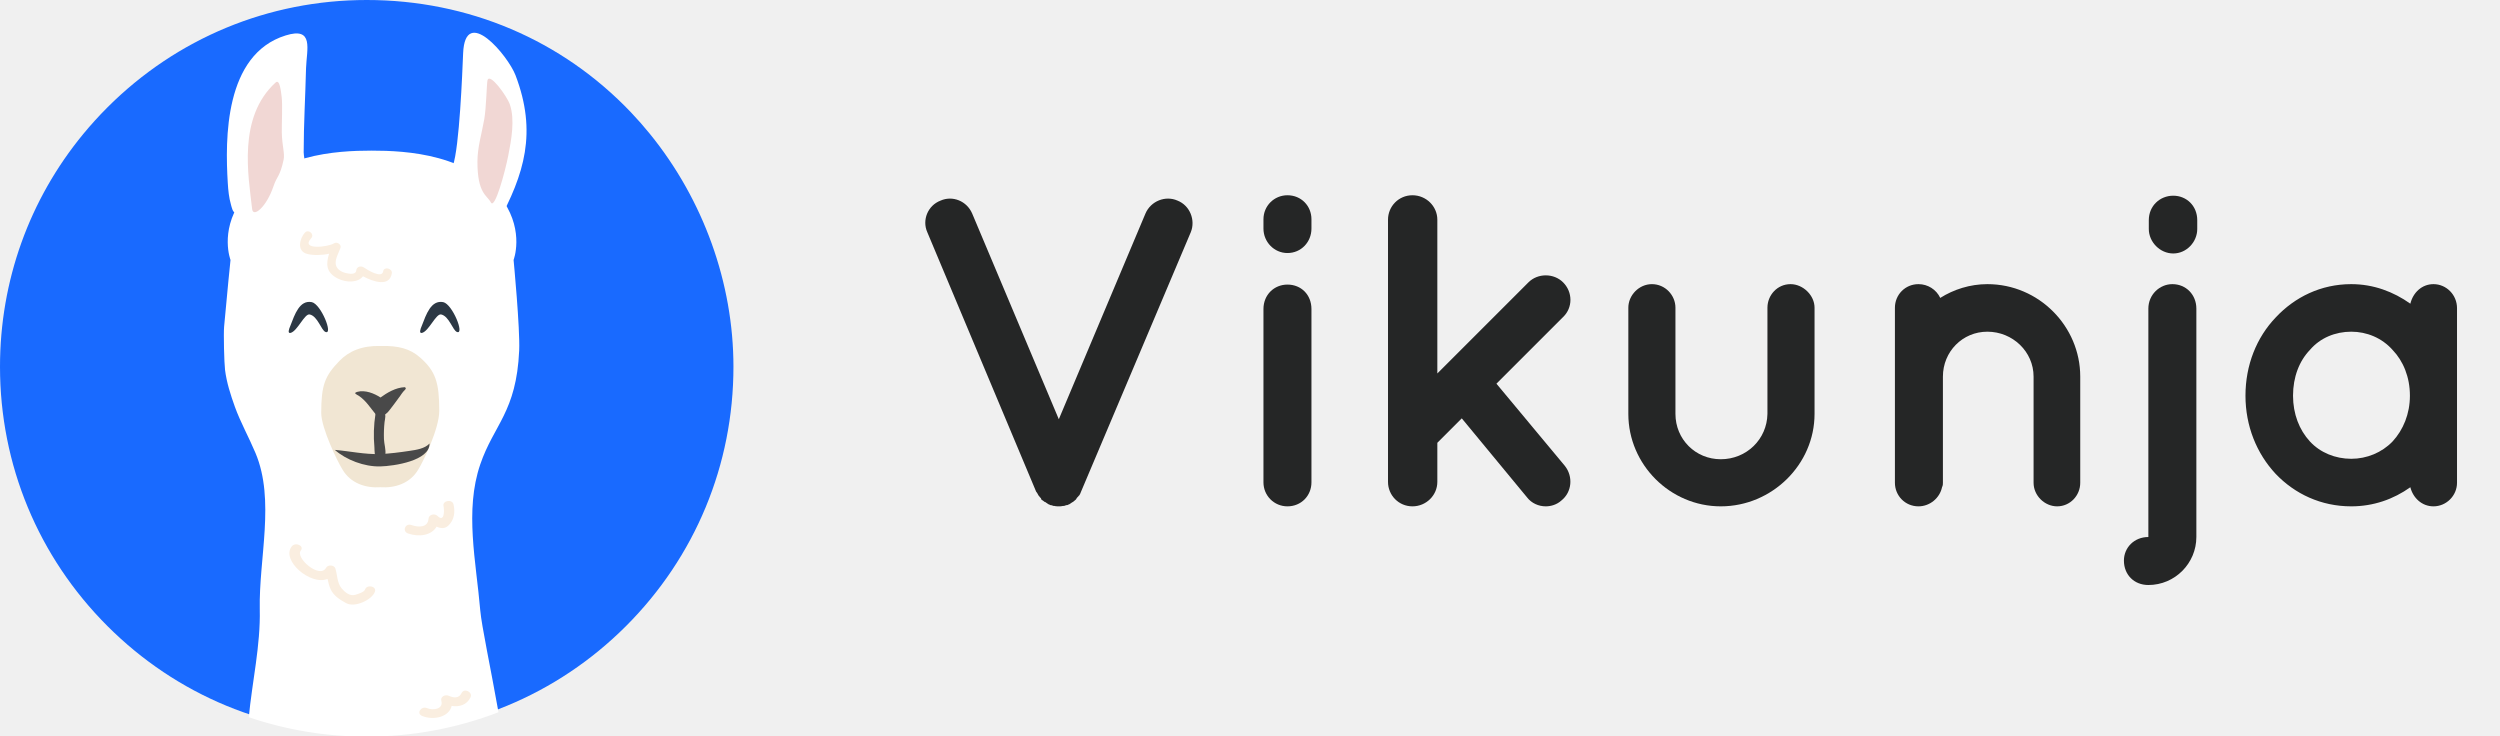
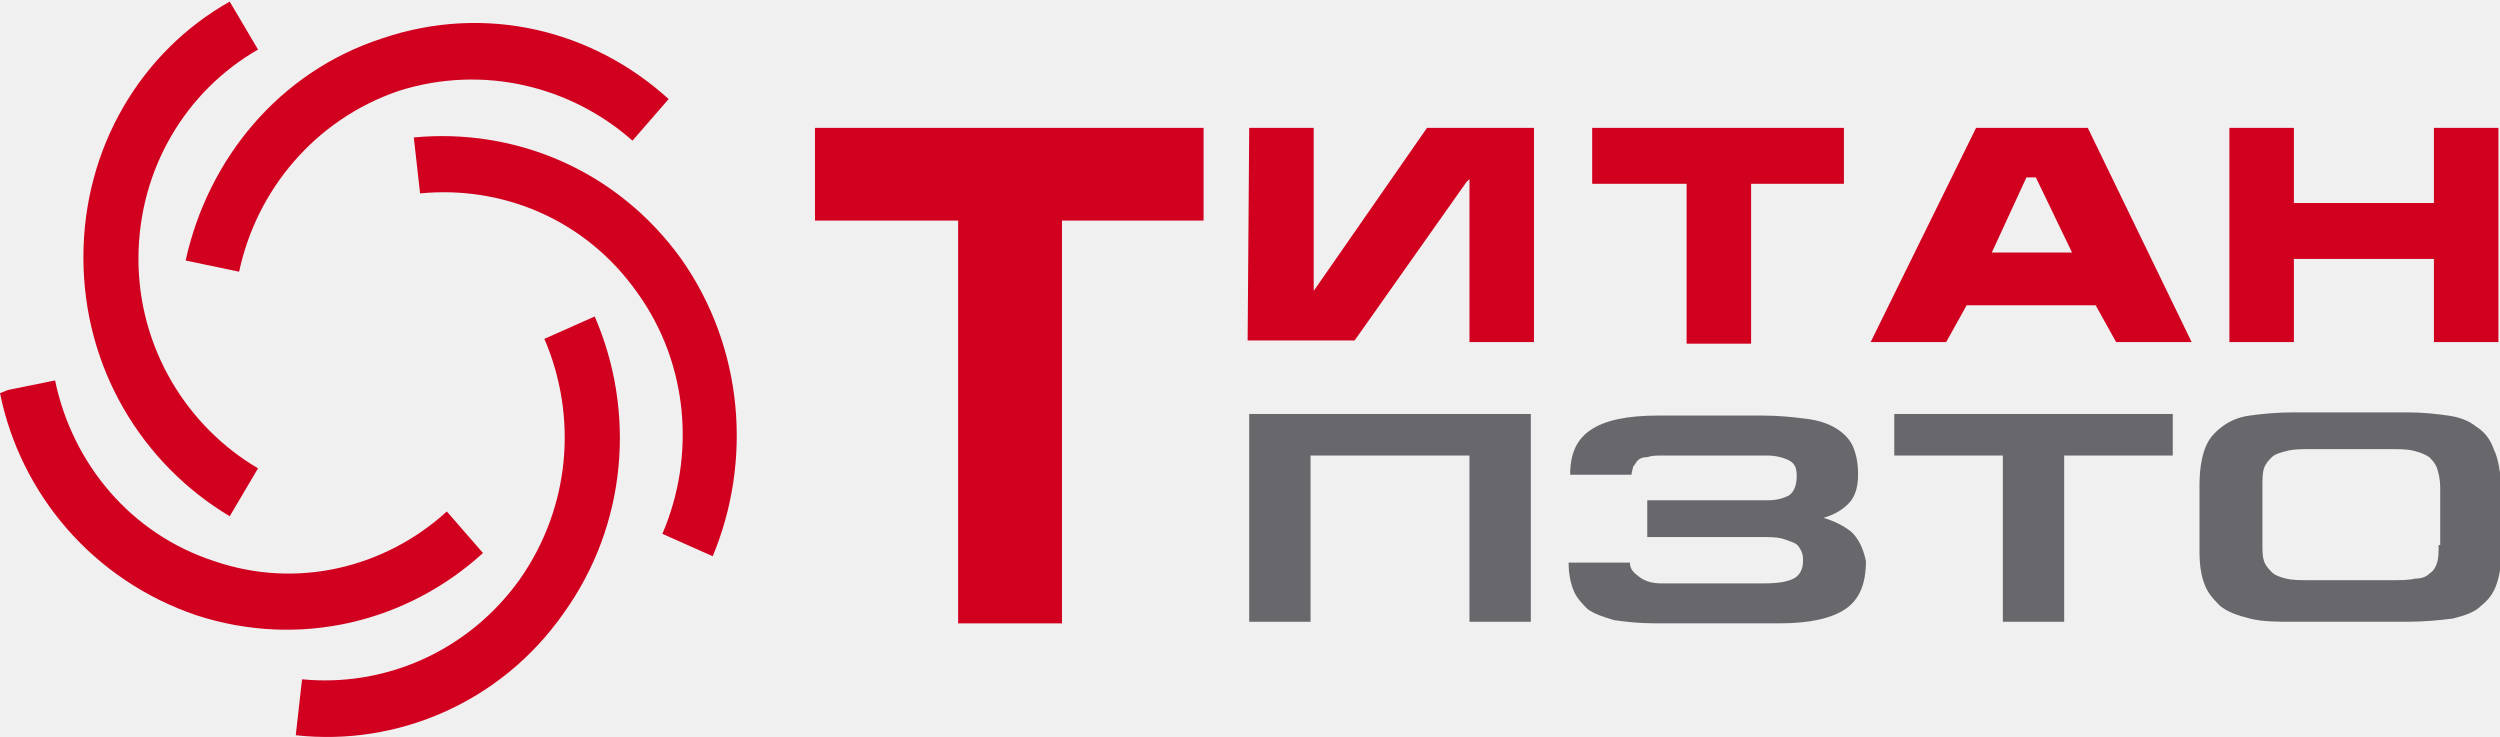
- <svg xmlns="http://www.w3.org/2000/svg" version="1.1" id="svg2" xml:space="preserve" width="872.589" height="256.75" viewBox="0 0 872.589 256.75">
-   <defs id="defs6" />
-   <g id="g10" transform="matrix(1.333333,0,0,-1.333333,-88.27488,376.1114)">
-     <g id="g12" transform="matrix(0.1,0,0,0.1,9.547965,-4.243537)">
-       <path d="m 2268.208,2512.333 c -15.884,19.573 -32.512,38.571 -49.949,56.877 -180.601,189.624 -426.245,294.062 -691.674,294.062 -256.432,0 -497.507,-99.862 -678.826,-281.178 -22.365,-22.368 -43.484,-45.656 -63.335,-69.76 C 643.337,2341.051 566.582,2128.062 566.582,1903.267 c 0,-256.421 99.861,-497.496 281.177,-678.823 C 1029.078,1043.128 1270.153,943.27 1526.585,943.27 c 256.428,0 497.503,99.858 678.827,281.174 181.319,181.327 281.17,422.402 281.17,678.823 0,219.209 -78.86,437.224 -218.374,609.066" style="fill:#196aff;fill-opacity:1;fill-rule:nonzero;stroke:none;stroke-width:0.366" id="path44" />
-       <path d="m 1823.731,1647.449 c 35.688,104.676 94.631,136.724 101.957,298.254 2.575,56.765 -14.661,237.069 -14.661,237.069 0,0 28.013,72.294 -25.823,152.827 -83.476,124.868 -255.399,133.357 -345.688,133.357 -90.29,0 -260.205,-8.49 -343.685,-133.357 -53.84,-80.533 -25.826,-152.827 -25.826,-152.827 0,0 -9.536,-92.732 -16.752,-174.521 -1.7,-19.193 0.158,-95.115 2.454,-113.457 4.128,-32.869 14.481,-65.163 25.808,-96.599 14.342,-39.804 36.82,-80.194 53.983,-121.033 51.799,-123.295 8.451,-276.003 11.1,-408.959 2.238,-94.374 -20.013,-190.108 -28.731,-282.398 98.129,-33.396 202.087,-50.813 308.718,-50.813 119.834,0 236.306,21.937 344.901,63.9 -20.394,115.549 -44.092,225.146 -47.748,266.961 -10.646,126.415 -41.304,260.49 -0.01,381.597" style="fill:#ffffff;fill-opacity:1;fill-rule:nonzero;stroke:none;stroke-width:0.367" id="path46" />
-       <path d="m 1162.884,2383.86 c 1.15,-18.73 2.997,-37.93 8.272,-56.159 1.656,-5.682 4.103,-19.683 11.415,-21.764 9.092,-2.59 25.911,8.257 32.288,12.957 12.356,9.096 23.925,18.459 36.285,27.651 7.883,5.861 16.492,10.47 24.211,16.496 8.4,6.546 14.719,14.474 21.709,22.178 8.484,9.36 14.847,19.049 21.372,29.497 5.103,8.155 37.069,13.463 42.187,21.031 5.587,8.275 0.916,18.511 0.916,28.698 0,74.164 4.455,147.566 6.187,220.29 1.788,49.887 21.379,109.126 -53.44,85.743 -160.314,-49.887 -158.526,-271.257 -151.401,-386.619" style="fill:#ffffff;fill-opacity:1;fill-rule:nonzero;stroke:none;stroke-width:0.366" id="path48" />
-       <path d="m 1869.109,2279.701 c -1.612,1.751 -4.194,3.238 -6.261,4.77 -8.979,6.649 -17.445,13.606 -25.156,21.482 -9.411,9.613 -19.192,18.958 -28.163,28.929 -7.891,8.763 -17.313,16.602 -25.006,25.574 -5.129,5.96 -10.081,12.305 -14.609,18.562 -2.312,3.176 -3.52,6.997 -5.337,10.396 -2.707,5.011 -39.883,10.118 -36.19,15.005 6.301,8.33 20.328,15.397 23.702,24.94 17.243,48.667 24.771,244.526 26.852,294.512 5.352,127.831 117.57,-6.239 137.169,-57.682 57.008,-149.657 23.145,-258.78 -46.315,-386.615" style="fill:#ffffff;fill-opacity:1;fill-rule:nonzero;stroke:none;stroke-width:0.366" id="path50" />
-       <path d="m 1716.473,1787.861 c -0.081,73.805 -9.254,103.664 -50.407,139.752 -25.742,22.566 -55.836,31.175 -103.741,29.991 -47.901,1.183 -82.424,-13.378 -107.317,-39.223 -37.549,-38.992 -47.436,-62.053 -47.542,-135.858 -0.059,-39.893 42.956,-128.165 55.756,-148.536 21.244,-35.93 60.562,-48.85 99.104,-46.154 38.545,-2.696 77.867,10.224 99.096,46.154 12.811,20.372 55.107,106.954 55.052,153.874" style="fill:#f1e6d3;fill-opacity:1;fill-rule:nonzero;stroke:none;stroke-width:0.366" id="path52" />
-       <path d="m 1226.604,2316.082 c -9.616,86.088 -38.582,239.976 61.489,331.24 11.037,10.074 14.001,-24.2 15.848,-38.066 2.539,-19.038 -0.051,-73.416 0.337,-92.583 0.714,-36.087 8.275,-54.964 4.751,-71.46 -9.627,-45.092 -17.353,-42.183 -26.559,-69.603 -18.258,-54.378 -53.235,-83.066 -55.865,-59.529" style="fill:#f1d7d4;fill-opacity:1;fill-rule:nonzero;stroke:none;stroke-width:0.366" id="path54" />
-       <path d="m 1851.745,2333.09 c 10.243,-18.331 36.996,80.256 45.381,123.073 7.894,40.307 17.925,93.869 4.059,133.912 -7.436,21.482 -53.078,84.567 -58.463,62.892 -2.099,-8.418 -3.183,-71.097 -8.345,-101.089 -6.389,-37.109 -17.91,-73.805 -17.98,-111.544 -0.15,-84.568 25.335,-88.055 35.347,-107.243" style="fill:#f1d7d4;fill-opacity:1;fill-rule:nonzero;stroke:none;stroke-width:0.366" id="path56" />
-       <path d="m 1522.014,1319.745 c -2.169,-6.583 -18.595,-11.404 -24.764,-13.393 -14.91,-4.817 -28.145,6.938 -36.476,16.844 -11.583,13.73 -11.276,35.629 -16.126,51.642 -2.934,9.682 -19.533,10.997 -24.518,2.041 -16.628,-29.9 -81.161,26.365 -66.163,45.095 9.887,12.353 -13.781,23.262 -23.541,11.078 -28.948,-36.16 48.92,-103.496 93.579,-85.245 1.989,-9.034 4.074,-18.056 7.909,-26.636 7.524,-16.851 23.98,-27.739 41.011,-36.89 23.196,-12.437 68.258,9.407 75.142,30.255 4.792,14.503 -21.28,19.635 -26.053,5.209" style="fill:#faeee0;fill-opacity:1;fill-rule:nonzero;stroke:none;stroke-width:0.366" id="path58" />
-       <path d="m 1727.628,1538.229 c 2.396,-10.045 2.773,-44.073 -15.935,-25.456 -7.59,7.554 -22.665,3.095 -23.28,-7.008 -1.447,-23.387 -24.9,-23.903 -45.136,-16.833 -16.056,5.601 -24.533,-16.587 -8.605,-22.145 29.713,-10.367 61.961,-4.623 74.775,17.837 10.081,-4.744 21.485,-6.037 30.629,2.568 15.968,15.042 18.375,36.227 13.73,55.708 -3.528,14.763 -29.698,10.096 -26.178,-4.671" style="fill:#faeee0;fill-opacity:1;fill-rule:nonzero;stroke:none;stroke-width:0.366" id="path60" />
-       <path d="m 1775.042,1049.246 c -7.004,-14.316 -19.855,-13.422 -33.637,-7.411 -10.107,4.4 -22.606,-2.876 -19.558,-13.107 6.136,-20.522 -19.785,-26.515 -37.315,-19.196 -15.426,6.444 -28.834,-13.796 -13.243,-20.313 31.581,-13.181 71.728,-1.648 77.552,26.134 20.313,-3.22 39.71,2.484 49.396,22.31 6.704,13.682 -16.404,25.471 -23.196,11.583" style="fill:#faeee0;fill-opacity:1;fill-rule:nonzero;stroke:none;stroke-width:0.366" id="path62" />
-       <path d="m 1569.765,2153.262 c -3.253,-20.181 -41.095,3.319 -50.492,9.689 -8.272,5.598 -18.972,2.198 -19.983,-7.239 -1.352,-12.715 -18.481,-9.023 -26.31,-7.426 -14.807,3.011 -27.365,12.239 -27.717,26.105 -0.344,13.474 8.206,27.621 12.664,40.271 2.854,8.078 -8.722,16.965 -17.185,11.561 -15.239,-9.73 -88.714,-18.481 -59.452,13.547 9.323,10.202 -7.133,24.797 -16.555,14.481 -13.518,-14.8 -22.661,-48.7 6.583,-55.877 15.437,-3.784 37.776,-3.594 56.814,0.747 -7.949,-25.478 -9.616,-48.799 23.156,-65.17 22.145,-11.067 52.557,-10.99 65.445,6.107 27.116,-14.584 69.709,-28.731 75.6,7.763 2.088,12.906 -20.463,18.478 -22.57,5.44" style="fill:#faeee0;fill-opacity:1;fill-rule:nonzero;stroke:none;stroke-width:0.366" id="path64" />
-       <path d="m 1443.025,1685.571 c 39.366,-3.33 78.746,-12.272 118.479,-10.836 25.398,0.923 51.693,4.48 76.75,8.195 18.203,2.696 40.52,5.88 52.697,19.375 1.143,-45.018 -92.513,-59.108 -128.839,-60.023 -42.143,-1.066 -89.509,17.221 -119.087,43.289" style="fill:#494949;fill-opacity:1;fill-rule:nonzero;stroke:none;stroke-width:0.366" id="path66" />
-       <path d="m 1549.448,1779.491 c -4.502,-28.896 -5.433,-58.199 -2.722,-87.267 0.718,-7.598 -1.308,-25.709 8.796,-29.523 8.191,-3.095 18.317,2.722 19.654,10.111 2.26,12.455 -3.041,28.163 -3.491,40.919 -0.531,14.939 0,29.9 1.579,44.769 0.945,8.814 5.891,20.705 -4.198,26.914 -7.404,4.553 -18.258,2.872 -19.617,-5.924" style="fill:#494949;fill-opacity:1;fill-rule:nonzero;stroke:none;stroke-width:0.366" id="path68" />
-       <path d="m 1625.978,1849.738 c -23.661,-1.022 -45.63,-14.261 -63.397,-27.024 -16.082,10.675 -40.432,20.485 -60.694,14.774 -12.078,-3.392 -1.11,-7.096 3.927,-10.316 9.309,-6.191 16.895,-14.148 23.742,-22.368 10.389,-12.598 19.624,-25.826 30.709,-37.978 7.675,5.524 15.001,11.104 21.672,17.558 3.095,2.993 28.435,36.926 32.325,42.667 2.484,3.656 4.989,7.433 7.836,10.873 2.89,3.48 11.07,9.015 3.879,11.814" style="fill:#494949;fill-opacity:1;fill-rule:nonzero;stroke:none;stroke-width:0.366" id="path70" />
-       <path d="m 1326.521,2010.03 c 11.682,30.303 24.24,68.387 56.265,62.328 24.244,-5.195 56.697,-86.117 35.926,-78.124 -11.254,4.326 -20.207,41.106 -41.333,45.876 -13.422,3.033 -32.032,-43.502 -49.993,-48.261 -8.708,-2.301 -4.326,10.389 -0.865,18.181" style="fill:#2c3844;fill-opacity:1;fill-rule:nonzero;stroke:none;stroke-width:0.366" id="path72" />
-       <path d="m 1670.594,2010.03 c 11.686,30.303 24.244,68.387 56.269,62.328 24.24,-5.195 56.693,-86.117 35.922,-78.124 -11.254,4.326 -20.203,41.106 -41.333,45.876 -13.422,3.033 -32.032,-43.502 -49.99,-48.261 -8.708,-2.301 -4.33,10.389 -0.868,18.181" style="fill:#2c3844;fill-opacity:1;fill-rule:nonzero;stroke:none;stroke-width:0.366" id="path74" />
-       <g aria-label="Vikunja" transform="scale(1,-1)" style="font-style:normal;font-weight:normal;font-size:1163.381px;line-height:1.25;font-family:sans-serif;letter-spacing:0px;word-spacing:0px;fill:#000000;fill-opacity:1;stroke:none;stroke-width:29.085" id="text831">
-         <path d="m 3302.254,-1549.405 c 3.49,2.327 8.144,5.817 10.47,6.98 1.163,0 1.163,0 1.163,0 0,0 1.163,0 1.163,1.163 2.327,0 6.98,1.163 9.307,2.327 1.163,0 2.327,0 2.327,0 3.49,1.163 8.144,1.163 11.634,1.163 3.49,0 6.98,0 11.634,-1.163 1.163,0 2.327,0 2.327,0 3.49,-1.163 5.817,-2.327 9.307,-2.327 1.163,-1.163 1.163,-1.163 2.327,-1.163 0,0 0,0 0,0 3.49,-1.163 6.98,-4.654 9.307,-5.817 2.327,-1.163 2.327,-1.163 2.327,-1.163 2.327,-2.327 4.654,-3.49 6.98,-5.817 1.163,-1.163 1.163,-1.163 2.327,-3.49 1.163,-2.327 4.654,-4.654 5.817,-6.98 1.163,0 1.163,0 1.163,-1.163 2.327,-2.327 3.49,-6.98 4.654,-9.307 l 287.355,-679.414 c 12.797,-31.411 -2.327,-69.803 -34.901,-82.6 -31.411,-13.961 -69.803,1.163 -83.763,33.738 l -226.859,538.645 -226.859,-538.645 c -13.961,-32.575 -51.189,-47.699 -82.6,-33.738 -33.738,12.797 -48.862,51.189 -34.901,82.6 l 285.028,679.414 c 2.327,2.327 4.654,6.98 5.817,9.307 0,1.163 1.163,1.163 1.163,1.163 1.163,2.327 3.49,4.654 5.817,6.98 0,2.327 1.163,2.327 1.163,3.49 3.49,2.327 5.817,3.49 8.144,5.817 1.163,0 1.163,0 1.163,0 z" style="font-style:normal;font-variant:normal;font-weight:bold;font-stretch:normal;font-family:Quicksand;-inkscape-font-specification:'Quicksand Bold';stroke-width:29.085;fill-opacity:1;fill:#252626" id="path834" />
-         <path d="m 3936.842,-2118.299 c -34.901,0 -62.823,26.758 -62.823,63.986 v 453.719 c 0,34.901 27.921,62.823 62.823,62.823 36.065,0 62.823,-27.921 62.823,-62.823 v -453.719 c 0,-37.228 -26.758,-63.986 -62.823,-63.986 z m 62.823,-171.017 c 0,-34.901 -26.758,-62.823 -62.823,-62.823 -34.901,0 -62.823,27.921 -62.823,62.823 v 24.431 c 0,34.901 27.921,63.986 62.823,63.986 36.065,0 62.823,-29.084 62.823,-63.986 z" style="font-style:normal;font-variant:normal;font-weight:bold;font-stretch:normal;font-family:Quicksand;-inkscape-font-specification:'Quicksand Bold';stroke-width:29.085;fill-opacity:1;fill:#252626" id="path836" />
-         <path d="m 4264.043,-1537.772 c 36.065,0 65.149,-29.084 65.149,-63.986 v -102.378 l 63.986,-63.986 171.017,207.082 c 11.634,15.124 30.248,23.268 48.862,23.268 13.961,0 29.084,-4.654 40.718,-15.124 27.921,-22.104 31.411,-62.823 9.307,-90.744 l -179.161,-215.226 174.507,-174.507 c 25.594,-24.431 25.594,-65.149 0,-90.744 -24.431,-24.431 -66.313,-24.431 -90.744,0 l -238.493,238.493 v -402.53 c 0,-34.901 -29.084,-63.986 -65.149,-63.986 -36.065,0 -63.986,29.085 -63.986,63.986 v 686.395 c 0,34.901 27.921,63.986 63.986,63.986 z" style="font-style:normal;font-variant:normal;font-weight:bold;font-stretch:normal;font-family:Quicksand;-inkscape-font-specification:'Quicksand Bold';stroke-width:29.085;fill-opacity:1;fill:#252626" id="path838" />
-         <path d="m 5316.648,-1779.755 v -278.048 c 0,-32.575 -30.248,-61.659 -62.823,-61.659 -34.901,0 -60.496,29.084 -60.496,61.659 v 278.048 c -1.163,66.313 -54.679,118.665 -122.155,118.665 -66.313,0 -118.665,-52.352 -118.665,-118.665 v -278.048 c 0,-32.575 -26.758,-61.659 -61.659,-61.659 -33.738,0 -61.659,29.084 -61.659,61.659 v 278.048 c 0,132.625 109.358,241.983 241.983,241.983 133.789,0 245.473,-109.358 245.473,-241.983 z" style="font-style:normal;font-variant:normal;font-weight:bold;font-stretch:normal;font-family:Quicksand;-inkscape-font-specification:'Quicksand Bold';stroke-width:29.085;fill-opacity:1;fill:#252626" id="path840" />
-         <path d="m 5769.022,-2119.462 c -45.372,0 -88.417,13.96 -123.318,36.065 -10.47,-22.104 -32.575,-36.065 -57.006,-36.065 -34.901,0 -61.659,27.921 -61.659,61.659 v 180.324 c 0,0 0,0 0,0 v 278.048 c 0,33.738 26.758,61.659 61.659,61.659 30.248,0 55.842,-22.104 61.659,-50.025 2.327,-4.654 2.327,-8.144 2.327,-11.634 v -278.048 c 0,-65.149 51.189,-117.501 116.338,-117.501 66.313,0 120.992,52.352 120.992,117.501 v 278.048 c 0,33.738 29.084,61.659 61.659,61.659 33.738,0 60.496,-27.921 60.496,-61.659 v -278.048 c 0,-131.462 -108.194,-241.983 -243.147,-241.983 z" style="font-style:normal;font-variant:normal;font-weight:bold;font-stretch:normal;font-family:Quicksand;-inkscape-font-specification:'Quicksand Bold';stroke-width:29.085;fill-opacity:1;fill:#252626" id="path842" />
-         <path d="m 6255.642,-2199.735 c 34.901,0 62.823,-30.248 62.823,-63.986 v -23.268 c 0,-37.228 -27.921,-63.986 -62.823,-63.986 -34.901,0 -63.986,26.758 -63.986,63.986 v 23.268 c 0,33.738 29.084,63.986 63.986,63.986 z m -65.149,867.882 c 69.803,0 125.645,-57.006 125.645,-125.645 v -597.978 c 0,-36.065 -26.758,-63.986 -62.823,-63.986 -33.738,0 -62.823,27.921 -62.823,63.986 v 597.978 c 0,0 0,0 0,0 -37.228,0 -63.986,27.921 -63.986,61.659 0,37.228 26.758,63.986 63.986,63.986 z" style="font-style:normal;font-variant:normal;font-weight:bold;font-stretch:normal;font-family:Quicksand;-inkscape-font-specification:'Quicksand Bold';stroke-width:29.085;fill-opacity:1;fill:#252626" id="path844" />
-         <path d="m 6998.48,-2056.64 c 0,-34.901 -27.921,-62.822 -61.659,-62.822 -30.248,0 -53.516,22.104 -60.496,51.189 -44.208,-31.411 -96.561,-51.189 -154.73,-51.189 -79.11,0 -147.749,33.738 -197.775,87.254 -50.025,52.352 -79.11,124.482 -79.11,204.755 0,79.11 29.085,151.24 79.11,204.755 50.025,52.352 118.665,84.927 197.775,84.927 0,0 0,0 0,0 58.169,0 110.521,-18.614 154.73,-50.025 6.98,27.921 30.248,50.025 60.496,50.025 33.738,0 61.659,-27.921 61.659,-61.659 v -228.023 c 0,0 0,0 0,0 0,0 0,0 0,0 z m -168.69,349.014 c -27.921,29.084 -67.476,45.372 -108.194,45.372 -41.882,0 -81.437,-16.287 -108.195,-45.372 -27.921,-30.248 -44.209,-72.13 -44.209,-119.828 0,-48.862 16.287,-90.744 44.209,-119.828 26.758,-31.411 66.313,-47.699 108.195,-47.699 40.718,0 80.273,16.287 108.194,47.699 27.921,29.084 45.372,70.966 45.372,119.828 0,47.699 -17.451,89.58 -45.372,119.828 z" style="font-style:normal;font-variant:normal;font-weight:bold;font-stretch:normal;font-family:Quicksand;-inkscape-font-specification:'Quicksand Bold';stroke-width:29.085;fill-opacity:1;fill:#252626" id="path846" />
-       </g>
-     </g>
+ <svg xmlns="http://www.w3.org/2000/svg" width="95" height="28" viewBox="0 0 95 28" fill="none">
+   <g clip-path="url(#clip0)">
+     <path d="M82.565 15.731H71.982V17.31H76.108V23.627H78.439V17.31H82.565V15.731Z" fill="#68676C" />
+     <path d="M58.171 23.627V15.731H47.47V23.627H49.801V17.31H55.84V23.627H58.171Z" fill="#68676C" />
+     <path d="M70.368 20.225C70.069 19.982 69.71 19.8 69.292 19.679C69.71 19.557 70.009 19.375 70.248 19.132C70.487 18.889 70.607 18.525 70.607 18.039C70.607 17.614 70.547 17.31 70.428 17.006C70.308 16.703 70.069 16.46 69.77 16.277C69.471 16.095 69.112 15.974 68.634 15.913C68.156 15.852 67.618 15.791 66.96 15.791H63.014C61.819 15.791 60.981 15.974 60.444 16.338C59.905 16.703 59.666 17.249 59.666 18.039H61.998C61.998 17.917 62.058 17.796 62.058 17.735C62.117 17.674 62.177 17.553 62.237 17.492C62.297 17.431 62.416 17.371 62.596 17.371C62.775 17.31 62.955 17.31 63.194 17.31H67.139C67.438 17.31 67.737 17.371 67.977 17.492C68.216 17.614 68.275 17.796 68.275 18.099C68.275 18.464 68.156 18.707 67.977 18.828C67.737 18.95 67.498 19.011 67.139 19.011H62.596V20.408H66.9C67.259 20.408 67.498 20.408 67.737 20.468C67.917 20.529 68.096 20.59 68.216 20.651C68.335 20.711 68.395 20.833 68.455 20.954C68.515 21.076 68.515 21.197 68.515 21.319C68.515 21.622 68.395 21.865 68.156 21.987C67.917 22.108 67.558 22.169 67.02 22.169H63.134C62.835 22.169 62.536 22.108 62.297 21.926C62.058 21.744 61.938 21.622 61.938 21.379H59.606C59.606 21.744 59.666 22.108 59.786 22.412C59.905 22.716 60.085 22.898 60.324 23.141C60.563 23.323 60.922 23.444 61.34 23.566C61.759 23.627 62.297 23.687 62.895 23.687H67.618C68.754 23.687 69.591 23.505 70.129 23.141C70.667 22.776 70.906 22.169 70.906 21.319C70.786 20.772 70.607 20.468 70.368 20.225Z" fill="#68676C" />
+     <path d="M94.761 17.067C94.641 16.703 94.402 16.399 94.103 16.217C93.805 15.974 93.446 15.852 93.027 15.791C92.609 15.731 92.071 15.67 91.473 15.67H87.168C86.511 15.67 85.913 15.731 85.494 15.791C85.016 15.852 84.657 16.034 84.358 16.277C84.059 16.52 83.88 16.763 83.76 17.128C83.641 17.492 83.581 17.917 83.581 18.464V20.954C83.581 21.44 83.641 21.865 83.76 22.169C83.88 22.533 84.119 22.776 84.358 23.019C84.657 23.262 85.016 23.384 85.494 23.505C85.972 23.627 86.511 23.627 87.168 23.627H91.473C92.13 23.627 92.728 23.566 93.207 23.505C93.685 23.384 94.044 23.262 94.283 23.019C94.582 22.776 94.761 22.533 94.881 22.169C95 21.804 95.06 21.379 95.06 20.893V18.403C95 17.917 94.94 17.431 94.761 17.067ZM92.668 20.711C92.668 20.954 92.668 21.197 92.609 21.379C92.549 21.561 92.489 21.683 92.31 21.804C92.19 21.926 92.011 21.987 91.772 21.987C91.533 22.047 91.234 22.047 90.875 22.047H87.766C87.407 22.047 87.108 22.047 86.869 21.987C86.63 21.926 86.451 21.865 86.331 21.744C86.212 21.622 86.092 21.501 86.032 21.319C85.972 21.136 85.972 20.954 85.972 20.65V18.525C85.972 18.221 85.972 17.978 86.032 17.796C86.092 17.613 86.212 17.492 86.331 17.371C86.451 17.249 86.69 17.188 86.929 17.128C87.168 17.067 87.467 17.067 87.826 17.067H90.815C91.174 17.067 91.473 17.067 91.712 17.128C91.951 17.188 92.13 17.249 92.31 17.371C92.429 17.492 92.549 17.613 92.609 17.796C92.668 17.978 92.728 18.221 92.728 18.525V20.711H92.668Z" fill="#68676C" />
+     <path d="M16.979 19.436C14.648 21.562 11.3 22.412 8.131 21.319C4.962 20.286 2.75 17.614 2.093 14.456L0.299 14.82L0 14.941C0.777 18.768 3.527 22.048 7.473 23.384C11.419 24.66 15.485 23.627 18.354 21.015L16.979 19.436Z" fill="#D1001F" />
+     <path d="M22.599 12.026L20.686 12.876C21.941 15.792 21.702 19.254 19.729 22.048C17.756 24.781 14.587 26.117 11.478 25.813L11.239 27.939C15.066 28.364 19.011 26.724 21.403 23.323C23.854 19.922 24.153 15.609 22.599 12.026Z" fill="#D1001F" />
+     <path d="M3.169 9.779C3.169 13.969 5.381 17.614 8.729 19.618L9.805 17.796C7.115 16.217 5.261 13.241 5.261 9.839C5.261 6.438 7.055 3.462 9.805 1.883L8.729 0.061C5.381 1.943 3.169 5.588 3.169 9.779Z" fill="#D1001F" />
+     <path d="M25.887 9.839C23.436 6.438 19.55 4.859 15.724 5.223L15.963 7.349C19.072 7.045 22.24 8.321 24.213 11.115C26.186 13.848 26.425 17.371 25.17 20.286L27.083 21.137C28.578 17.553 28.279 13.241 25.887 9.839Z" fill="#D1001F" />
+     <path d="M14.528 1.457C10.582 2.733 7.892 6.074 7.055 9.9L9.087 10.325C9.745 7.228 11.957 4.555 15.126 3.462C18.354 2.429 21.702 3.28 24.034 5.345L25.409 3.765C22.539 1.154 18.474 0.121 14.528 1.457Z" fill="#D1001F" />
+     <path d="M36.409 23.688V8.382H30.969V4.859H45.736V8.382H40.355V23.688H36.409Z" fill="#D1001F" />
+     <path d="M47.47 4.859H49.921V11.054L54.226 4.859H58.291V12.998H55.84V7.349V6.802L55.72 6.924L51.476 12.937H47.41L47.47 4.859ZM60.503 6.985V4.859H70.069V6.985H66.542V13.059H64.091V6.985H60.503ZM75.091 4.859H79.336L83.282 12.998H80.412L79.635 11.601H74.732L73.955 12.998H71.085L75.091 4.859ZM77.363 6.742H77.004L75.689 9.596H78.738L77.363 6.742ZM84.717 4.859H87.168V7.714H92.489V4.859H94.94V12.998H92.489V9.839H87.168V12.998H84.717V4.859Z" fill="#D1001F" />
  </g>
+   <defs>
+     <clipPath id="clip0">
+       <rect width="95" height="28" fill="white" />
+     </clipPath>
+   </defs>
</svg>
